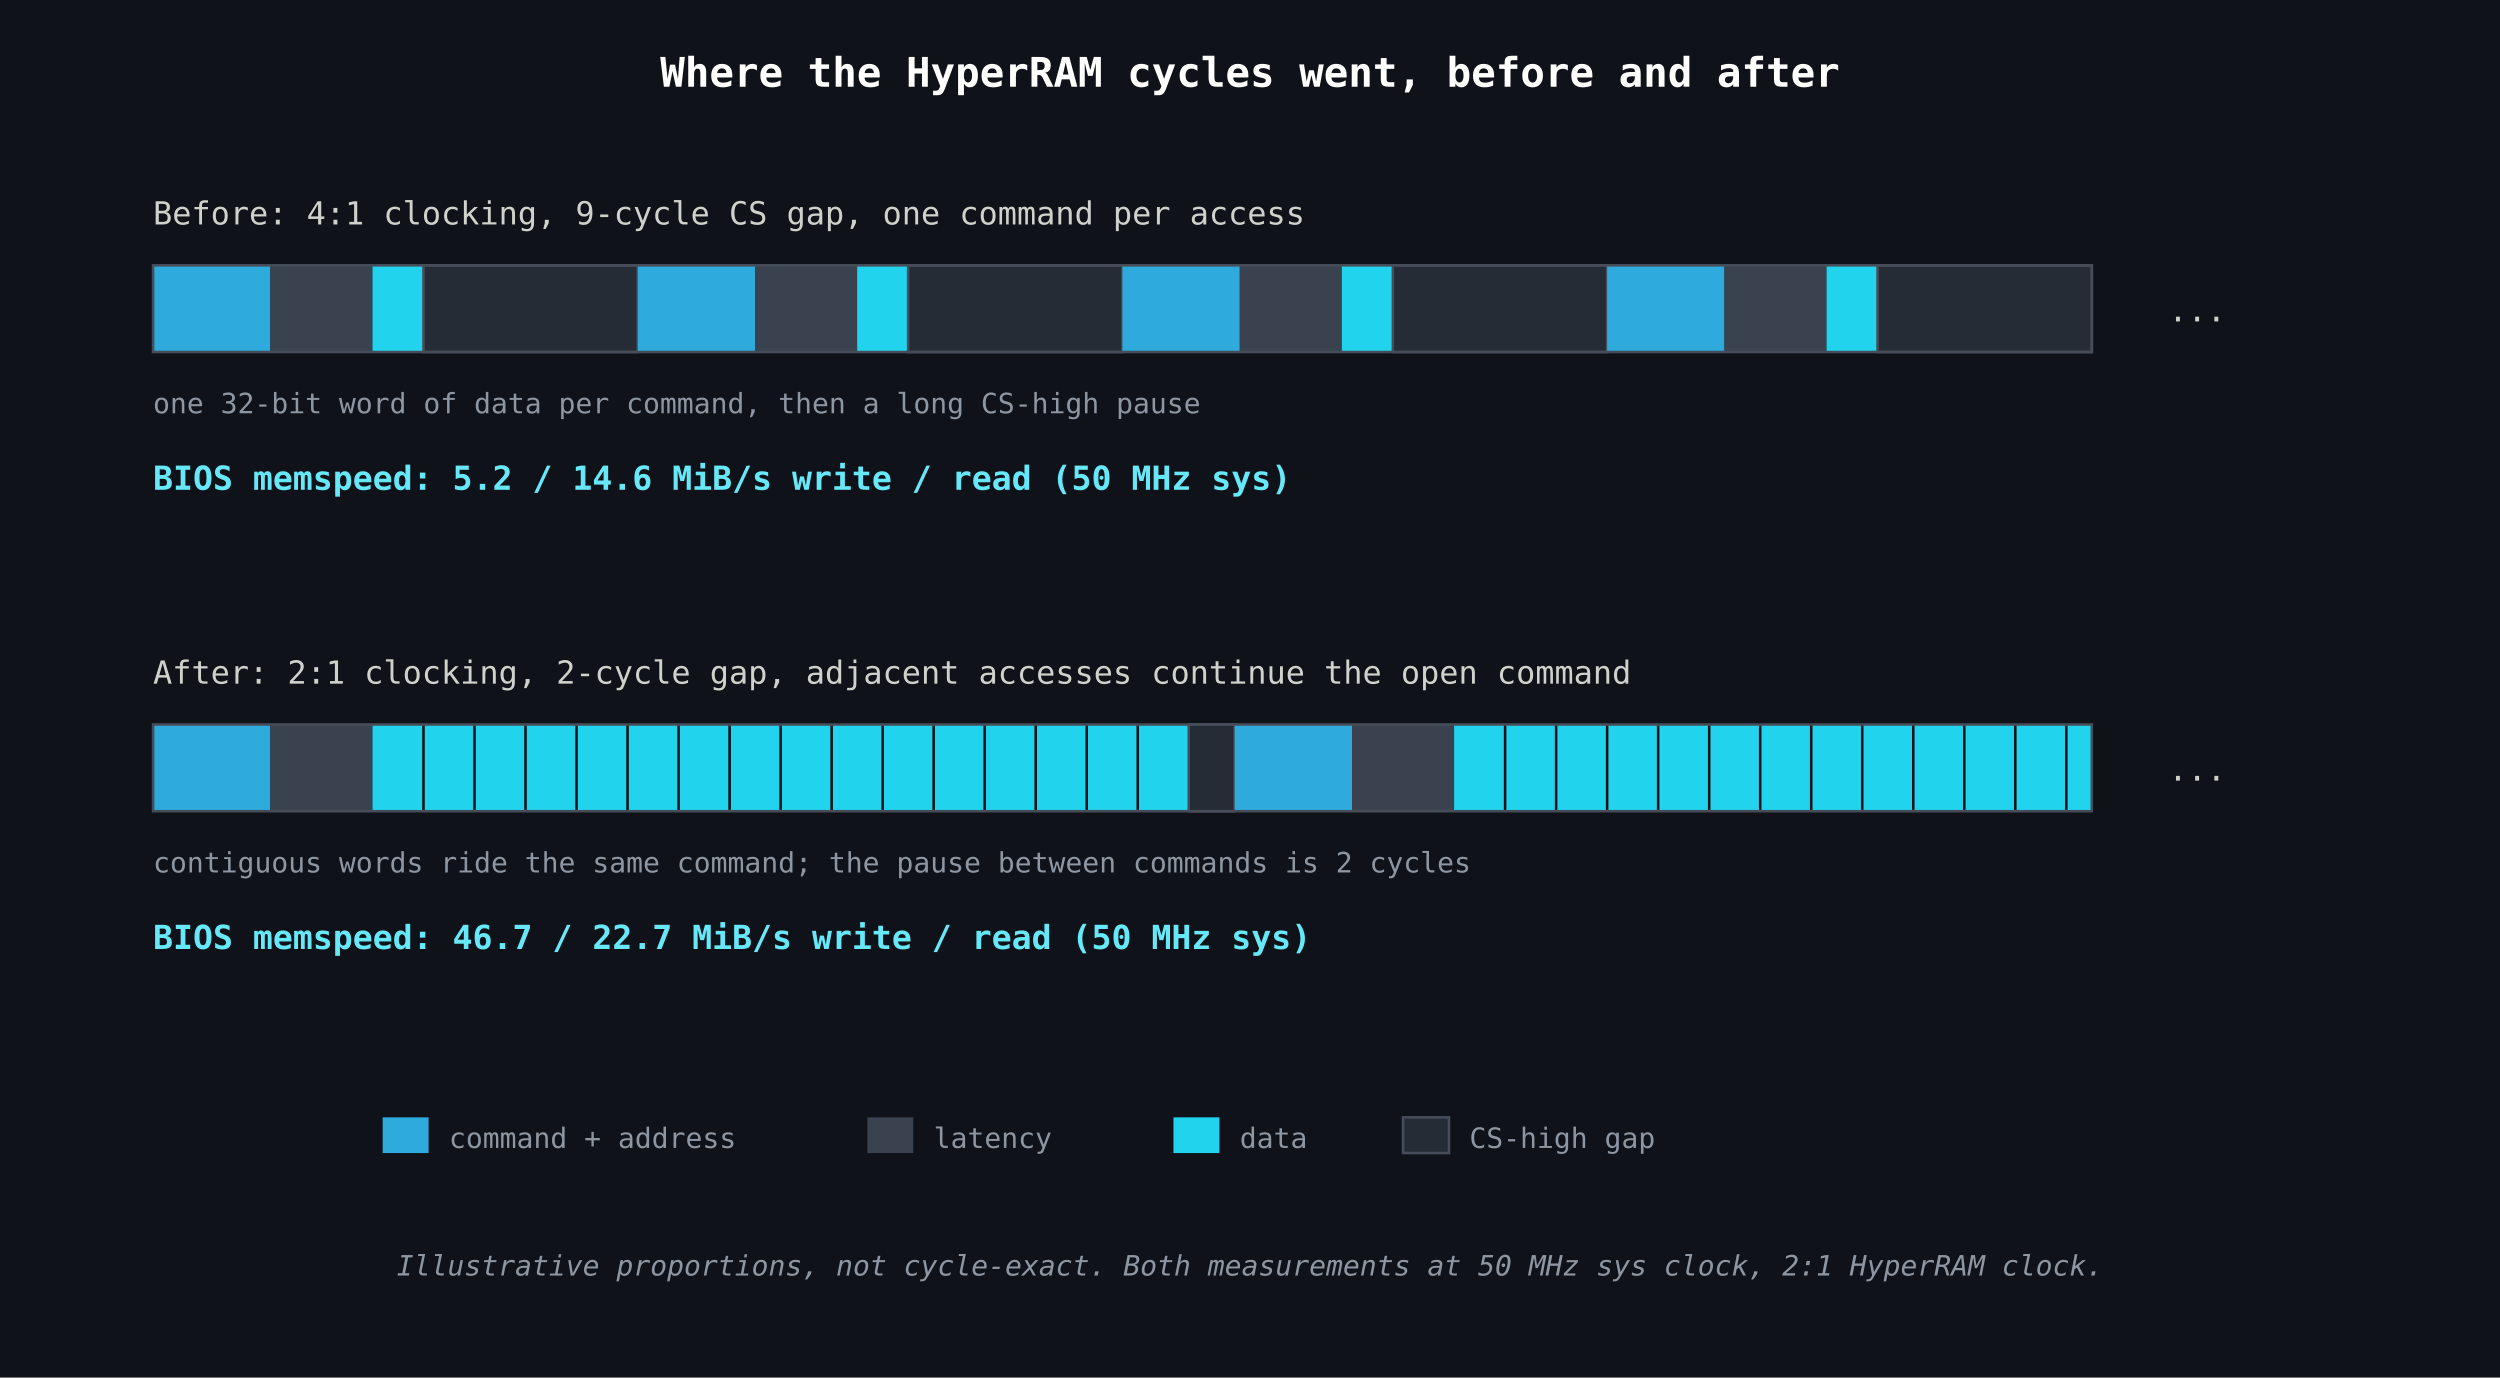
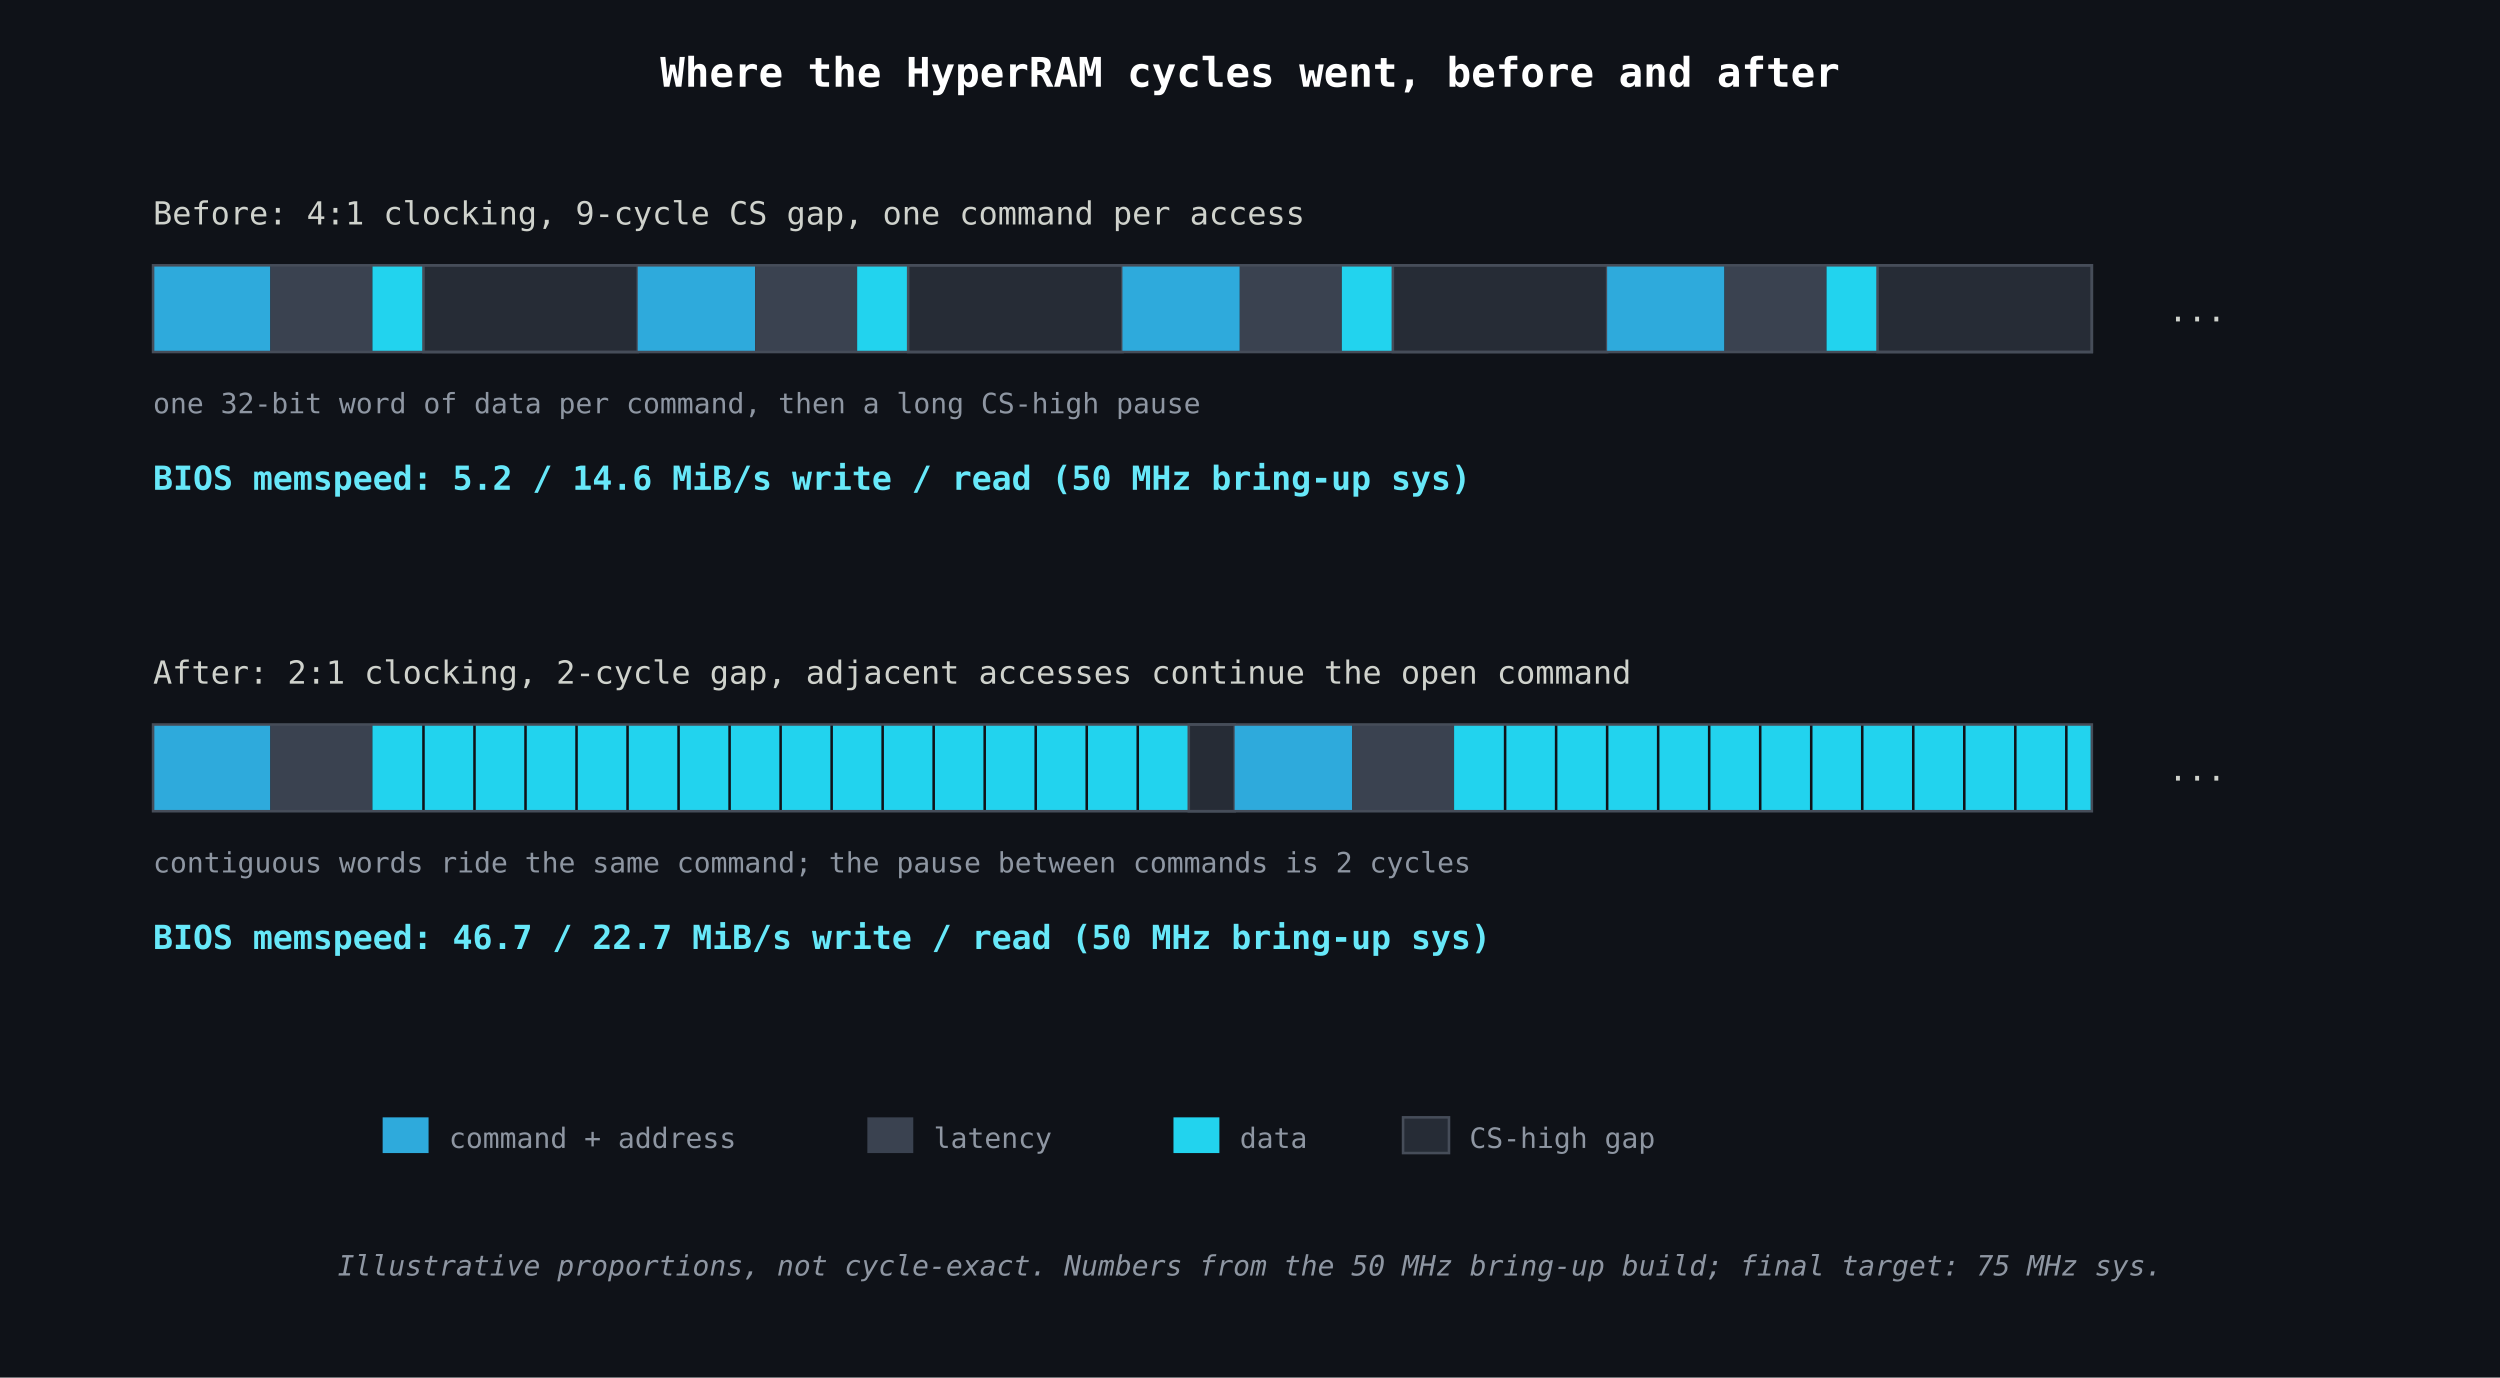
<svg xmlns="http://www.w3.org/2000/svg" viewBox="0 0 980 540" font-family="ui-monospace, SFMono-Regular, Menlo, monospace">
  <defs>
    <style>
      .paper { fill:#0f1218; }
      .t     { fill:#ffffff; font-size:16px; font-weight:700; }
      .lbl   { fill:#cfd2cc; font-size:12.5px; }
      .sub   { fill:#8e96a2; font-size:11px; }
      .num   { fill:#67e8f9; font-size:13px; font-weight:700; }
      .cmd   { fill:#2EAADC; }
      .lat   { fill:#3a4250; }
      .dat   { fill:#22d3ee; }
      .gap   { fill:#262c36; stroke:#464d59; stroke-width:1; }
      .sep   { stroke:#0f1218; stroke-width:1; }
      .frame { fill:none; stroke:#464d59; stroke-width:1; }
    </style>
  </defs>
  <rect class="paper" x="0" y="0" width="980" height="540" />
  <text class="t" x="490" y="34" text-anchor="middle" fill="#2EAADC">Where the HyperRAM cycles went, before and after</text>
  <text class="lbl" x="60" y="88">Before: 4:1 clocking, 9-cycle CS gap, one command per access</text>
  <g>
    <rect class="cmd" x="60" y="104" width="46" height="34" />
    <rect class="lat" x="106" y="104" width="40" height="34" />
    <rect class="dat" x="146" y="104" width="20" height="34" />
    <rect class="gap" x="166" y="104" width="84" height="34" />
    <rect class="cmd" x="250" y="104" width="46" height="34" />
    <rect class="lat" x="296" y="104" width="40" height="34" />
    <rect class="dat" x="336" y="104" width="20" height="34" />
    <rect class="gap" x="356" y="104" width="84" height="34" />
    <rect class="cmd" x="440" y="104" width="46" height="34" />
    <rect class="lat" x="486" y="104" width="40" height="34" />
    <rect class="dat" x="526" y="104" width="20" height="34" />
    <rect class="gap" x="546" y="104" width="84" height="34" />
    <rect class="cmd" x="630" y="104" width="46" height="34" />
    <rect class="lat" x="676" y="104" width="40" height="34" />
    <rect class="dat" x="716" y="104" width="20" height="34" />
    <rect class="gap" x="736" y="104" width="84" height="34" />
    <rect class="frame" x="60" y="104" width="760" height="34" />
  </g>
  <text class="lbl" x="850" y="126">...</text>
  <text class="sub" x="60" y="162">one 32-bit word of data per command, then a long CS-high pause</text>
-   <text class="num" x="60" y="192">BIOS memspeed: 5.2 / 14.6 MiB/s write / read (50 MHz sys)</text>
+   <text class="num" x="60" y="192">BIOS memspeed: 5.2 / 14.6 MiB/s write / read (50 MHz bring-up sys)</text>
  <text class="lbl" x="60" y="268">After: 2:1 clocking, 2-cycle gap, adjacent accesses continue the open command</text>
  <g>
    <rect class="cmd" x="60" y="284" width="46" height="34" />
    <rect class="lat" x="106" y="284" width="40" height="34" />
    <rect class="dat" x="146" y="284" width="320" height="34" />
    <line class="sep" x1="166" y1="284" x2="166" y2="318" />
    <line class="sep" x1="186" y1="284" x2="186" y2="318" />
    <line class="sep" x1="206" y1="284" x2="206" y2="318" />
    <line class="sep" x1="226" y1="284" x2="226" y2="318" />
    <line class="sep" x1="246" y1="284" x2="246" y2="318" />
    <line class="sep" x1="266" y1="284" x2="266" y2="318" />
    <line class="sep" x1="286" y1="284" x2="286" y2="318" />
    <line class="sep" x1="306" y1="284" x2="306" y2="318" />
    <line class="sep" x1="326" y1="284" x2="326" y2="318" />
    <line class="sep" x1="346" y1="284" x2="346" y2="318" />
    <line class="sep" x1="366" y1="284" x2="366" y2="318" />
    <line class="sep" x1="386" y1="284" x2="386" y2="318" />
    <line class="sep" x1="406" y1="284" x2="406" y2="318" />
    <line class="sep" x1="426" y1="284" x2="426" y2="318" />
    <line class="sep" x1="446" y1="284" x2="446" y2="318" />
    <rect class="gap" x="466" y="284" width="18" height="34" />
    <rect class="cmd" x="484" y="284" width="46" height="34" />
    <rect class="lat" x="530" y="284" width="40" height="34" />
    <rect class="dat" x="570" y="284" width="250" height="34" />
    <line class="sep" x1="590" y1="284" x2="590" y2="318" />
    <line class="sep" x1="610" y1="284" x2="610" y2="318" />
    <line class="sep" x1="630" y1="284" x2="630" y2="318" />
    <line class="sep" x1="650" y1="284" x2="650" y2="318" />
    <line class="sep" x1="670" y1="284" x2="670" y2="318" />
    <line class="sep" x1="690" y1="284" x2="690" y2="318" />
    <line class="sep" x1="710" y1="284" x2="710" y2="318" />
    <line class="sep" x1="730" y1="284" x2="730" y2="318" />
    <line class="sep" x1="750" y1="284" x2="750" y2="318" />
    <line class="sep" x1="770" y1="284" x2="770" y2="318" />
    <line class="sep" x1="790" y1="284" x2="790" y2="318" />
    <line class="sep" x1="810" y1="284" x2="810" y2="318" />
    <rect class="frame" x="60" y="284" width="760" height="34" />
  </g>
  <text class="lbl" x="850" y="306">...</text>
  <text class="sub" x="60" y="342">contiguous words ride the same command; the pause between commands is 2 cycles</text>
-   <text class="num" x="60" y="372">BIOS memspeed: 46.7 / 22.7 MiB/s write / read (50 MHz sys)</text>
+   <text class="num" x="60" y="372">BIOS memspeed: 46.7 / 22.7 MiB/s write / read (50 MHz bring-up sys)</text>
  <g>
    <rect class="cmd" x="150" y="438" width="18" height="14" />
    <text class="sub" x="176" y="450">command + address</text>
    <rect class="lat" x="340" y="438" width="18" height="14" />
    <text class="sub" x="366" y="450">latency</text>
    <rect class="dat" x="460" y="438" width="18" height="14" />
    <text class="sub" x="486" y="450">data</text>
    <rect class="gap" x="550" y="438" width="18" height="14" />
    <text class="sub" x="576" y="450">CS-high gap</text>
  </g>
-   <text class="sub" x="490" y="500" text-anchor="middle" font-style="italic">Illustrative proportions, not cycle-exact. Both measurements at 50 MHz sys clock, 2:1 HyperRAM clock.</text>
+   <text class="sub" x="490" y="500" text-anchor="middle" font-style="italic">Illustrative proportions, not cycle-exact. Numbers from the 50 MHz bring-up build; final target: 75 MHz sys.</text>
</svg>
